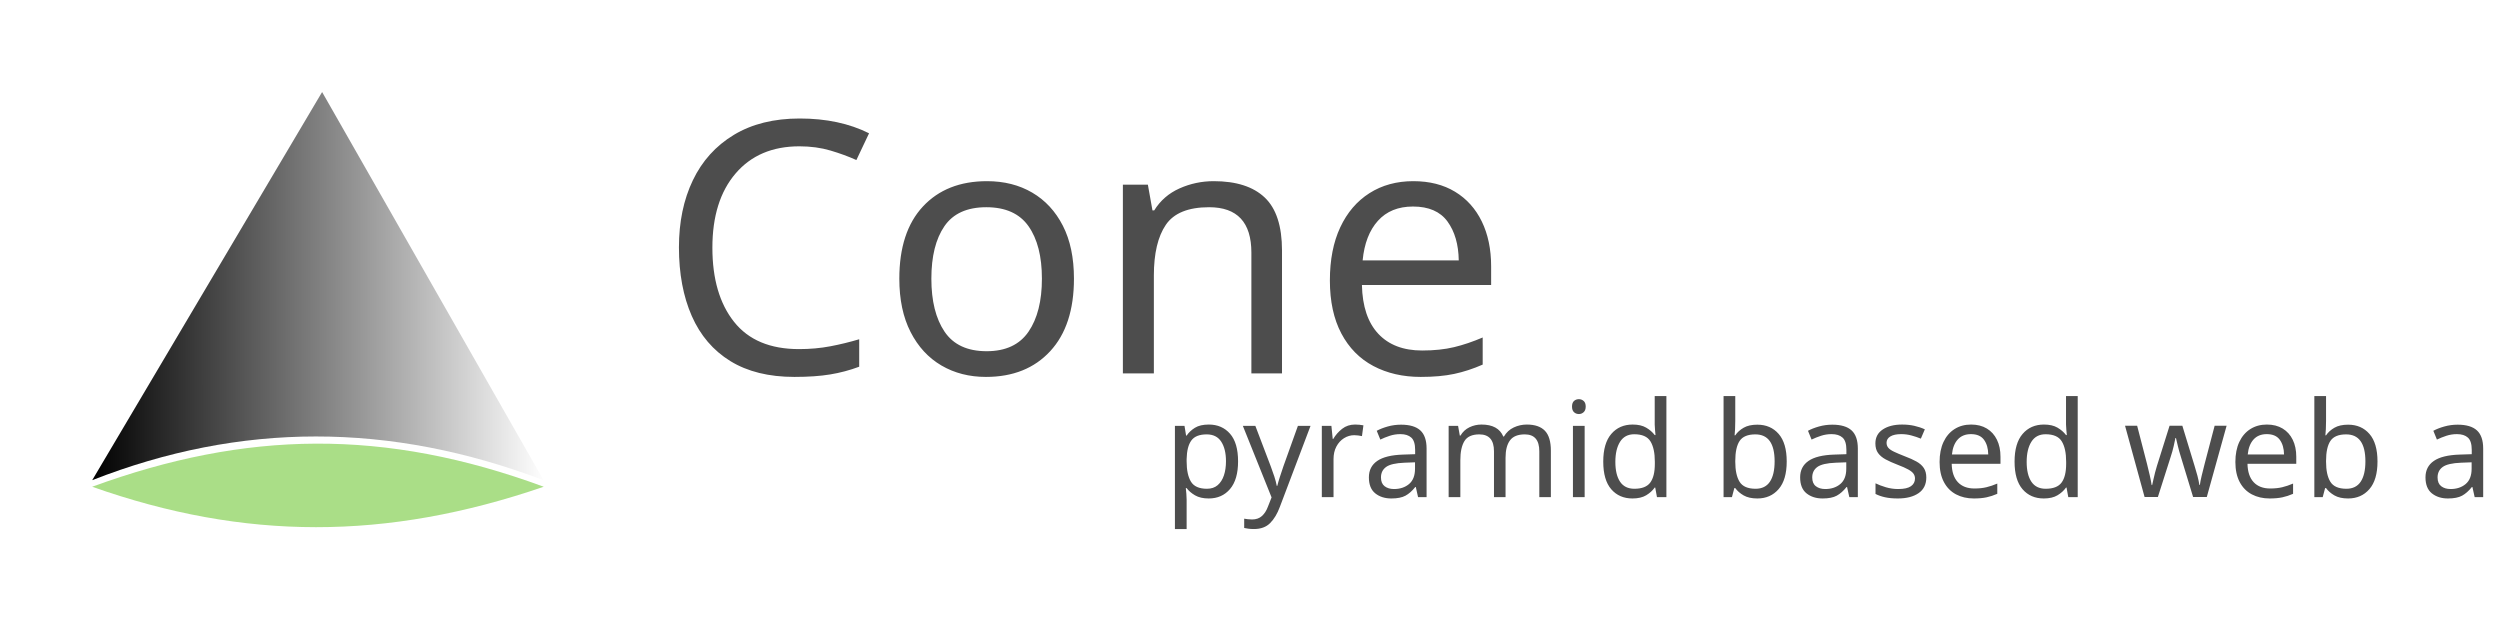
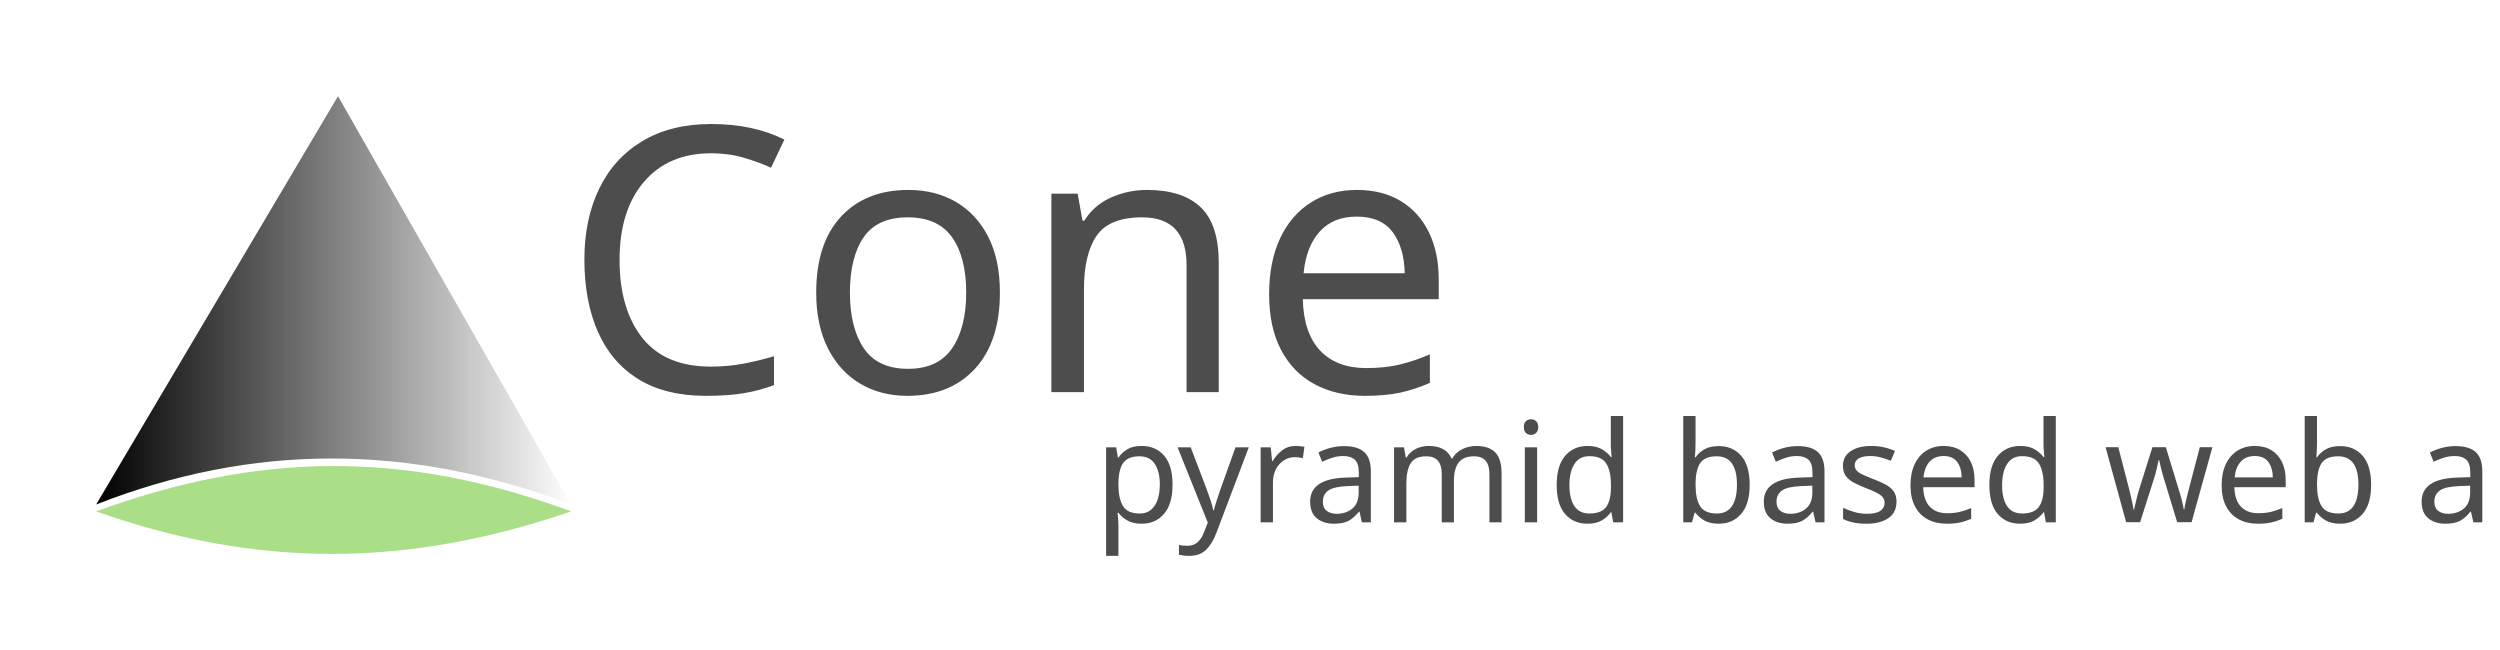
- <svg xmlns="http://www.w3.org/2000/svg" xmlns:xlink="http://www.w3.org/1999/xlink" width="2752.659" height="680.951" id="svg2" version="1.1">
+ <svg xmlns="http://www.w3.org/2000/svg" xmlns:xlink="http://www.w3.org/1999/xlink" width="2616.784" height="680.293" id="svg2" version="1.1">
  <defs id="defs4">
    <linearGradient id="linearGradient3755">
      <stop style="stop-color:#000000;stop-opacity:1;" offset="0" id="stop3757" />
      <stop style="stop-color:#000000;stop-opacity:0;" offset="1" id="stop3759" />
    </linearGradient>
-     <linearGradient xlink:href="#linearGradient3755" id="linearGradient3761" x1="57.357" y1="273.063" x2="416.929" y2="273.063" gradientUnits="userSpaceOnUse" gradientTransform="matrix(1.393531,0,0,1.249836,-79.75155,461.9984)" />
+     <linearGradient xlink:href="#linearGradient3755" id="linearGradient3761" x1="57.357" y1="273.063" x2="416.929" y2="273.063" gradientUnits="userSpaceOnUse" gradientTransform="matrix(1.393531,0,0,1.249836,55.24845,461.9984)" />
  </defs>
-   <g id="layer1" transform="translate(99.96875,-452.625)">
-     <path style="fill:url(#linearGradient3761);fill-opacity:1;stroke:#000000;stroke-width:1.32px;stroke-linecap:butt;stroke-linejoin:miter;stroke-opacity:0" d="M 254.696,553.951 1.566,981.328 C 165.012,917.26 329.219,917.062 498.59,981.396 z" id="path2985" />
-     <path style="fill:#aade87;stroke:#000000;stroke-width:1px;stroke-linecap:butt;stroke-linejoin:miter;stroke-opacity:0" d="M 1.496,988.562 C 170.976,926.644 323.325,923.926 498.731,988.563 325.062,1048.08 169.262,1047.769 1.496,988.562 z" id="path3765" />
+   <g id="layer1" transform="translate(-35.90626,-453.2908)">
+     <path style="fill:url(#linearGradient3761);fill-opacity:1;stroke:#000000;stroke-width:1.32px;stroke-linecap:butt;stroke-linejoin:miter;stroke-opacity:0" d="m 389.696,553.951 -253.13,427.378 c 163.446,-64.068 327.652,-64.266 497.024,0.068 z" id="path2985" />
+     <path style="fill:#aade87;stroke:#000000;stroke-width:1px;stroke-linecap:butt;stroke-linejoin:miter;stroke-opacity:0" d="m 136.496,988.562 c 169.48,-61.918 321.83,-64.636 497.235,10e-4 -173.669,59.517 -329.469,59.206 -497.235,-10e-4 z" id="path3765" />
    <text xml:space="preserve" style="font-size:387.633px;font-style:normal;font-variant:normal;font-weight:normal;font-stretch:normal;line-height:125%;letter-spacing:0px;word-spacing:0px;fill:#4d4d4d;fill-opacity:1;stroke:none;font-family:CoventryGarden;-inkscape-font-specification:CoventryGarden" x="623.945" y="863.758" id="text3019">
      <tspan id="tspan3021" x="623.945" y="863.758">Cone</tspan>
    </text>
    <text xml:space="preserve" style="font-size:146.374px;font-style:normal;font-variant:normal;font-weight:normal;font-stretch:normal;line-height:125%;letter-spacing:0px;word-spacing:0px;fill:#4d4d4d;fill-opacity:1;stroke:none;font-family:CoventryGarden;-inkscape-font-specification:CoventryGarden" x="1181.256" y="1000" id="text3023">
      <tspan id="tspan3025" x="1181.256" y="1000">pyramid based web apps</tspan>
    </text>
  </g>
</svg>
